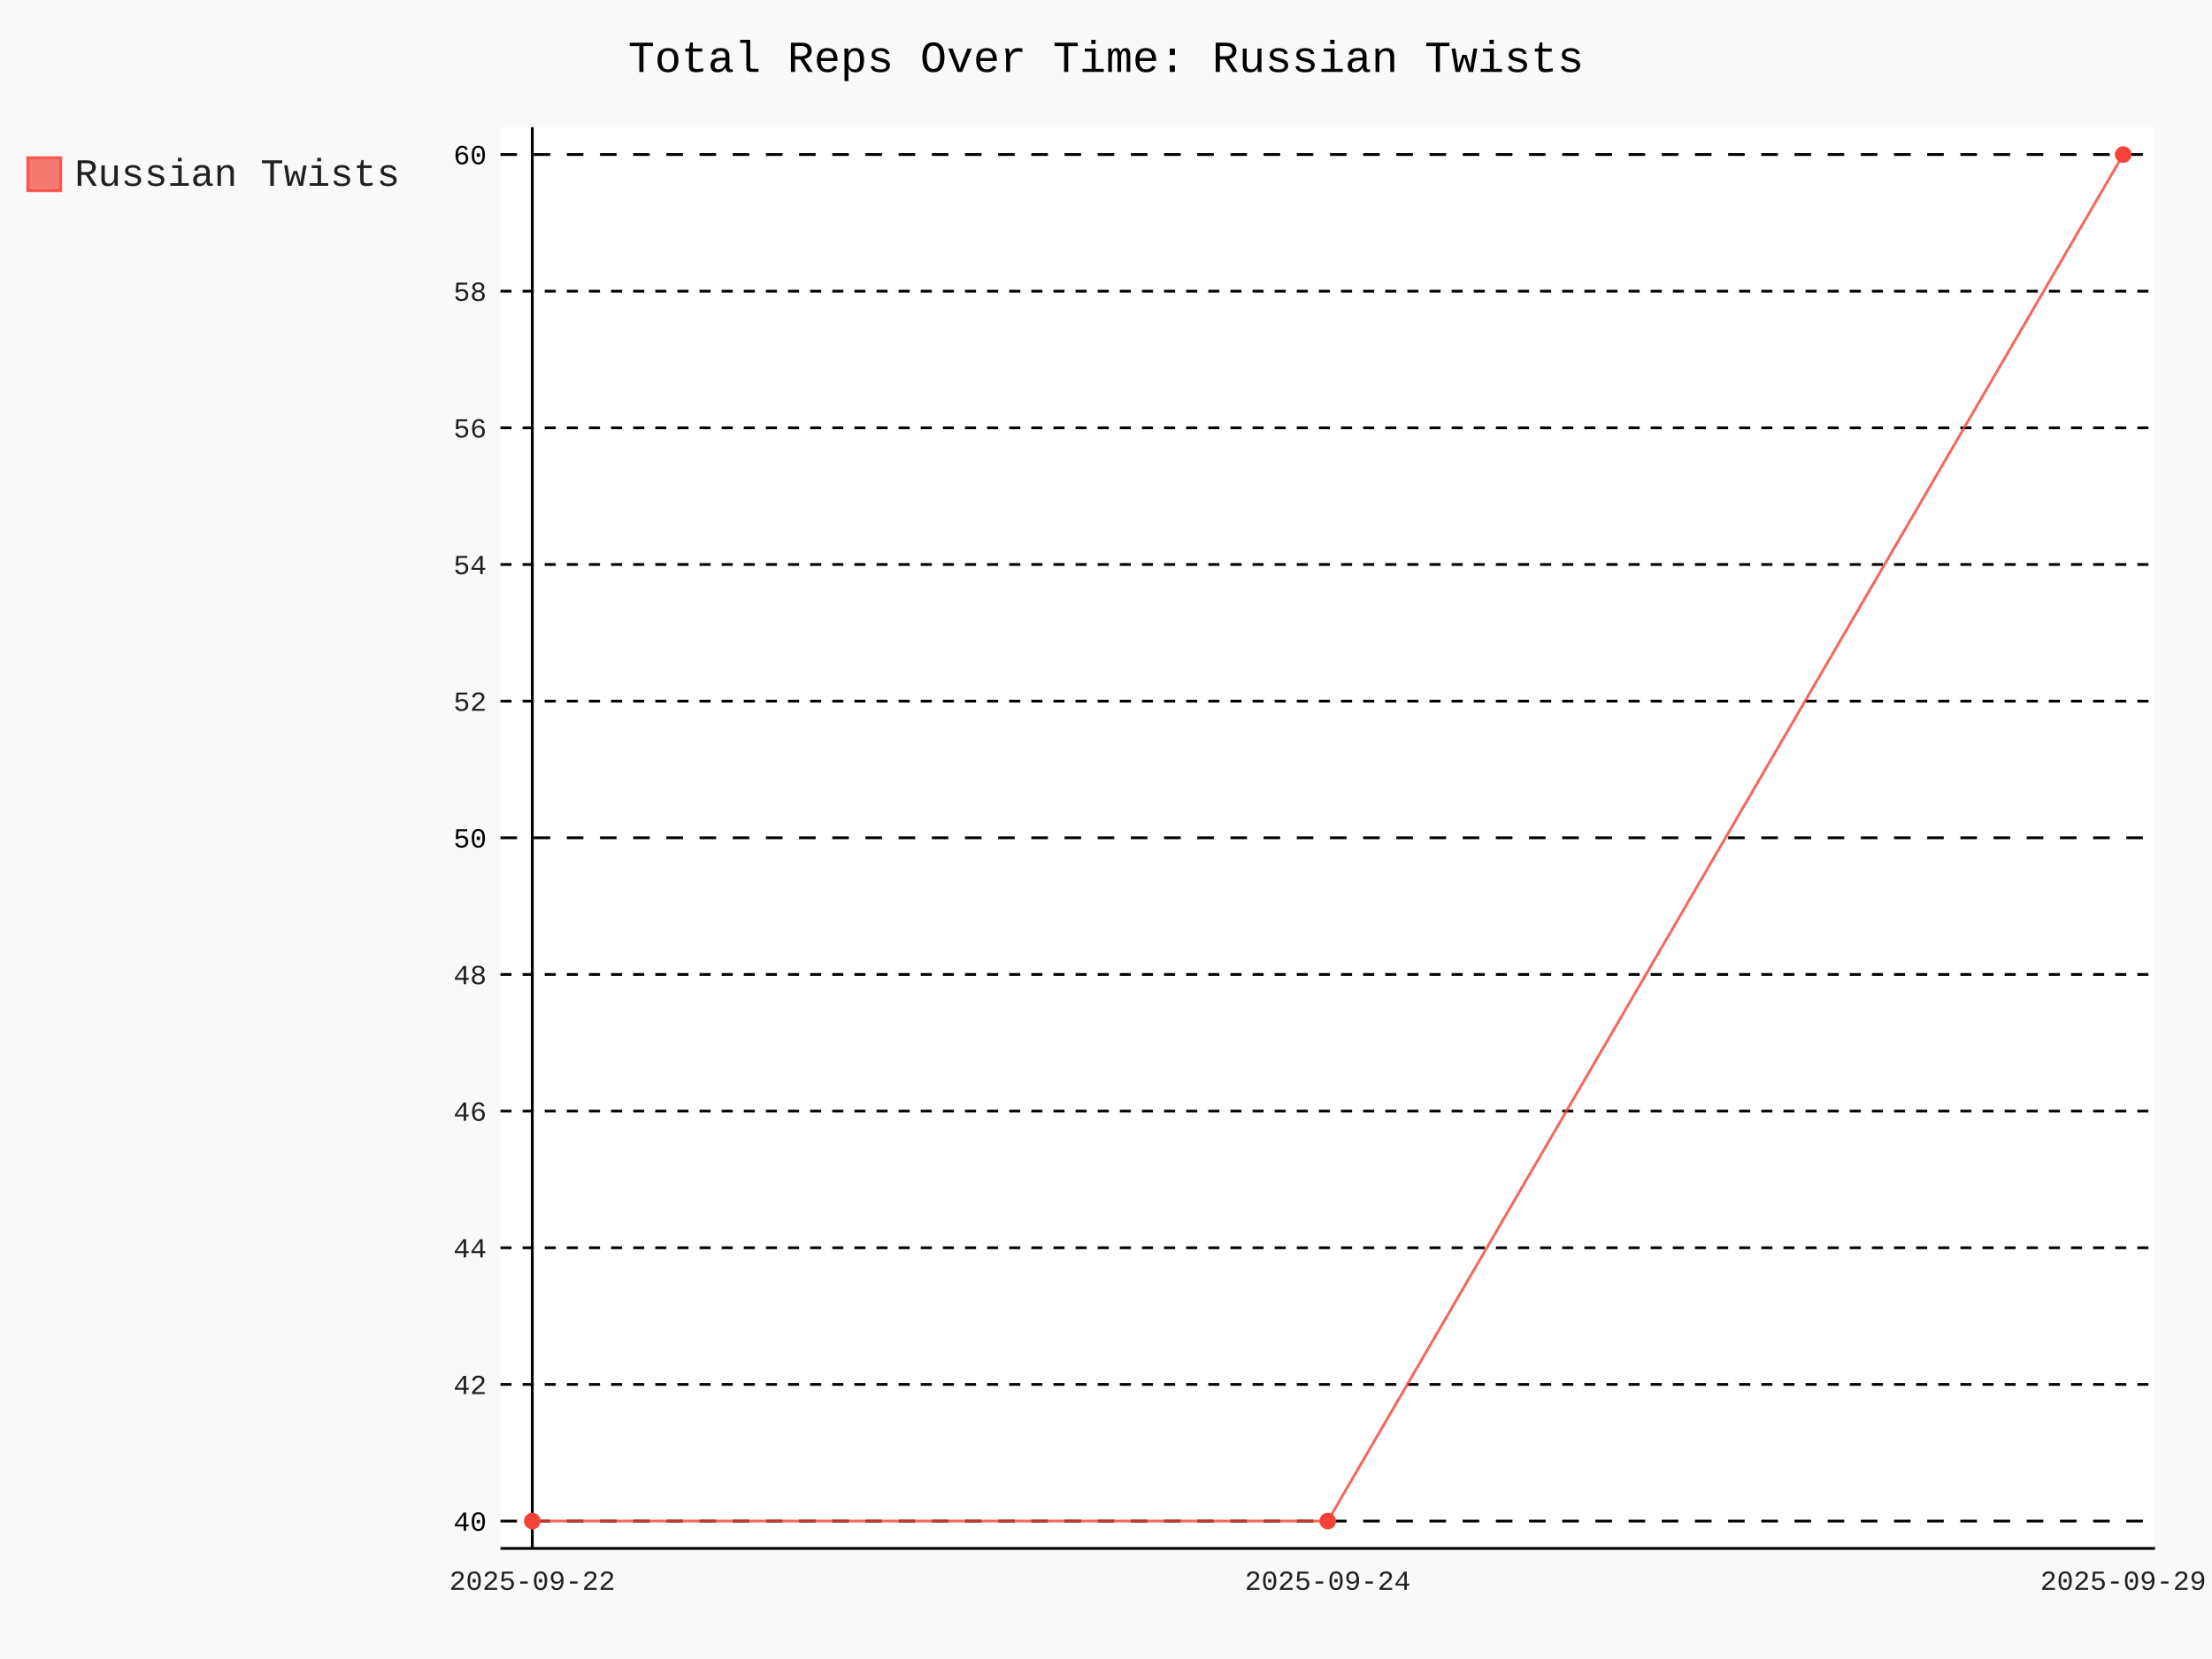
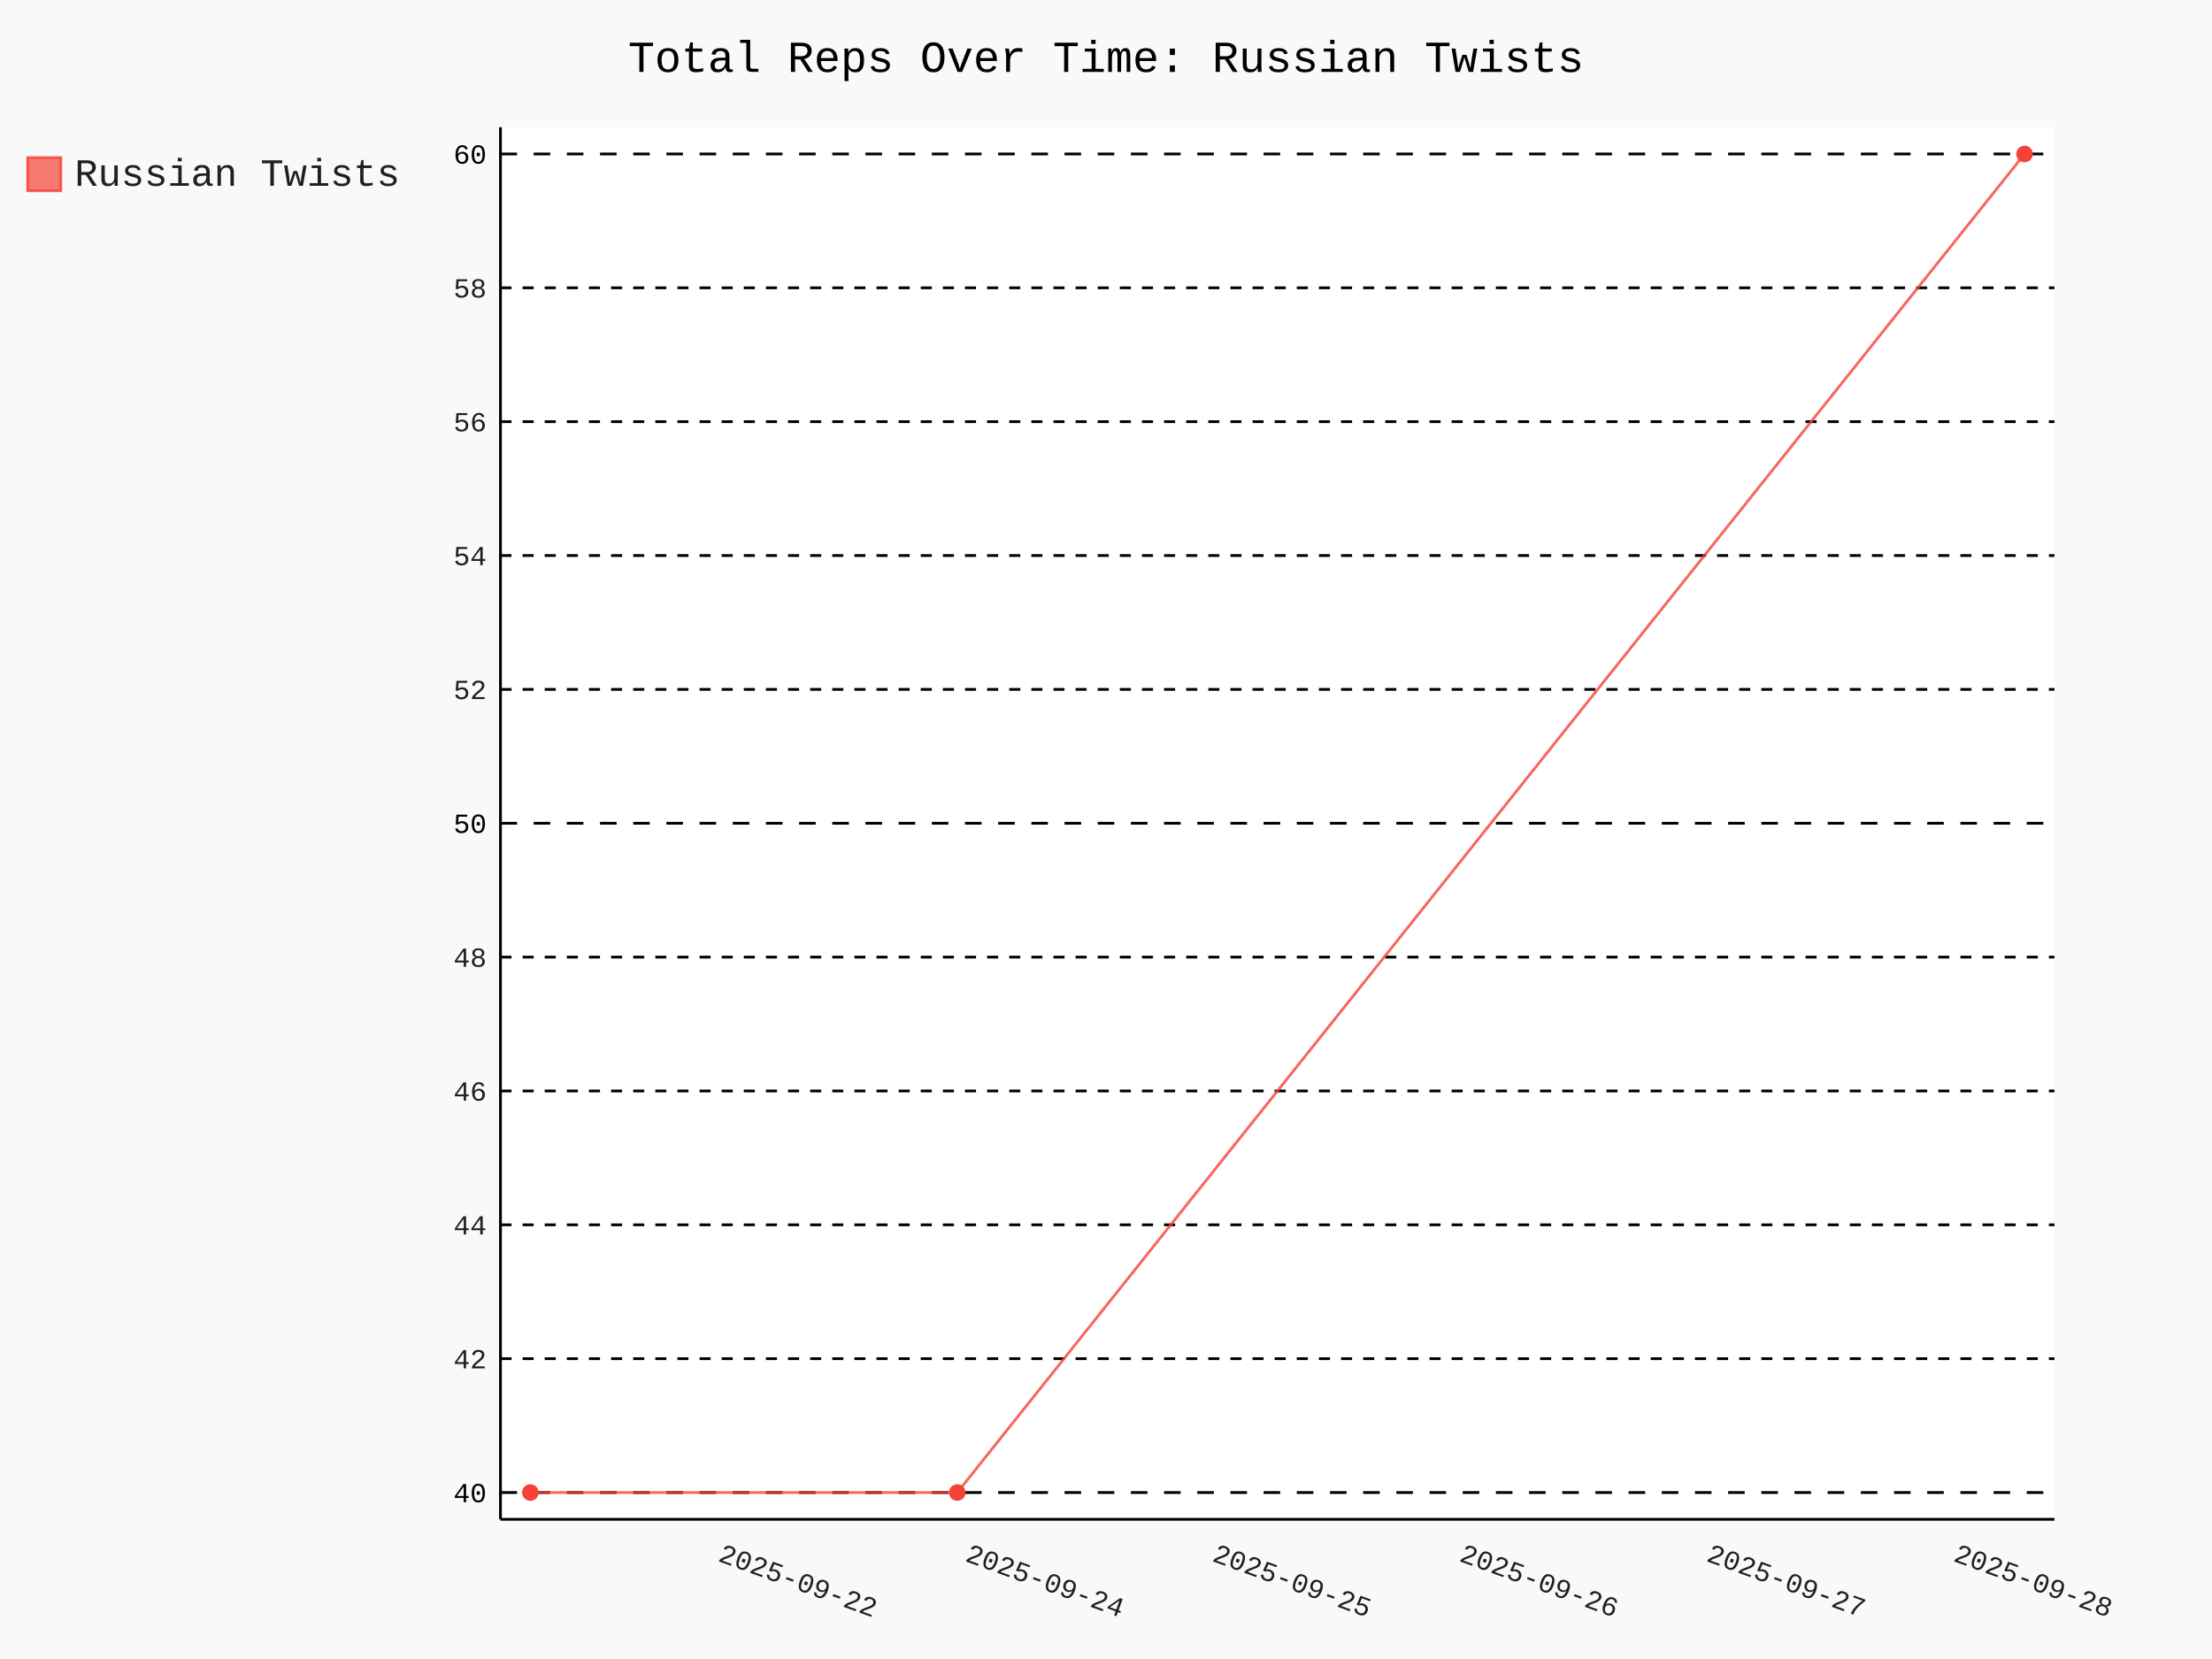
- <svg xmlns="http://www.w3.org/2000/svg" id="chart-0cc6ec06-fad6-493c-aedb-f7f81643b40a" class="pygal-chart" viewBox="0 0 800 600">
+ <svg xmlns="http://www.w3.org/2000/svg" id="chart-d15b24ae-3f56-4050-a2e7-521b091cee22" class="pygal-chart" viewBox="0 0 800 600">
  <defs>
-     <style type="text/css">#chart-0cc6ec06-fad6-493c-aedb-f7f81643b40a{-webkit-user-select:none;-webkit-font-smoothing:antialiased;font-family:Consolas,"Liberation Mono",Menlo,Courier,monospace}#chart-0cc6ec06-fad6-493c-aedb-f7f81643b40a .title{font-family:Consolas,"Liberation Mono",Menlo,Courier,monospace;font-size:16px}#chart-0cc6ec06-fad6-493c-aedb-f7f81643b40a .legends .legend text{font-family:Consolas,"Liberation Mono",Menlo,Courier,monospace;font-size:14px}#chart-0cc6ec06-fad6-493c-aedb-f7f81643b40a .axis text{font-family:Consolas,"Liberation Mono",Menlo,Courier,monospace;font-size:10px}#chart-0cc6ec06-fad6-493c-aedb-f7f81643b40a .axis text.major{font-family:Consolas,"Liberation Mono",Menlo,Courier,monospace;font-size:10px}#chart-0cc6ec06-fad6-493c-aedb-f7f81643b40a .text-overlay text.value{font-family:Consolas,"Liberation Mono",Menlo,Courier,monospace;font-size:16px}#chart-0cc6ec06-fad6-493c-aedb-f7f81643b40a .text-overlay text.label{font-family:Consolas,"Liberation Mono",Menlo,Courier,monospace;font-size:10px}#chart-0cc6ec06-fad6-493c-aedb-f7f81643b40a .tooltip{font-family:Consolas,"Liberation Mono",Menlo,Courier,monospace;font-size:14px}#chart-0cc6ec06-fad6-493c-aedb-f7f81643b40a text.no_data{font-family:Consolas,"Liberation Mono",Menlo,Courier,monospace;font-size:64px}
- #chart-0cc6ec06-fad6-493c-aedb-f7f81643b40a{background-color:rgba(249,249,249,1)}#chart-0cc6ec06-fad6-493c-aedb-f7f81643b40a path,#chart-0cc6ec06-fad6-493c-aedb-f7f81643b40a line,#chart-0cc6ec06-fad6-493c-aedb-f7f81643b40a rect,#chart-0cc6ec06-fad6-493c-aedb-f7f81643b40a circle{-webkit-transition:150ms;-moz-transition:150ms;transition:150ms}#chart-0cc6ec06-fad6-493c-aedb-f7f81643b40a .graph &gt; .background{fill:rgba(249,249,249,1)}#chart-0cc6ec06-fad6-493c-aedb-f7f81643b40a .plot &gt; .background{fill:rgba(255,255,255,1)}#chart-0cc6ec06-fad6-493c-aedb-f7f81643b40a .graph{fill:rgba(0,0,0,.87)}#chart-0cc6ec06-fad6-493c-aedb-f7f81643b40a text.no_data{fill:rgba(0,0,0,1)}#chart-0cc6ec06-fad6-493c-aedb-f7f81643b40a .title{fill:rgba(0,0,0,1)}#chart-0cc6ec06-fad6-493c-aedb-f7f81643b40a .legends .legend text{fill:rgba(0,0,0,.87)}#chart-0cc6ec06-fad6-493c-aedb-f7f81643b40a .legends .legend:hover text{fill:rgba(0,0,0,1)}#chart-0cc6ec06-fad6-493c-aedb-f7f81643b40a .axis .line{stroke:rgba(0,0,0,1)}#chart-0cc6ec06-fad6-493c-aedb-f7f81643b40a .axis .guide.line{stroke:rgba(0,0,0,.54)}#chart-0cc6ec06-fad6-493c-aedb-f7f81643b40a .axis .major.line{stroke:rgba(0,0,0,.87)}#chart-0cc6ec06-fad6-493c-aedb-f7f81643b40a .axis text.major{fill:rgba(0,0,0,1)}#chart-0cc6ec06-fad6-493c-aedb-f7f81643b40a .axis.y .guides:hover .guide.line,#chart-0cc6ec06-fad6-493c-aedb-f7f81643b40a .line-graph .axis.x .guides:hover .guide.line,#chart-0cc6ec06-fad6-493c-aedb-f7f81643b40a .stackedline-graph .axis.x .guides:hover .guide.line,#chart-0cc6ec06-fad6-493c-aedb-f7f81643b40a .xy-graph .axis.x .guides:hover .guide.line{stroke:rgba(0,0,0,1)}#chart-0cc6ec06-fad6-493c-aedb-f7f81643b40a .axis .guides:hover text{fill:rgba(0,0,0,1)}#chart-0cc6ec06-fad6-493c-aedb-f7f81643b40a .reactive{fill-opacity:.7;stroke-opacity:.8;stroke-width:1}#chart-0cc6ec06-fad6-493c-aedb-f7f81643b40a .ci{stroke:rgba(0,0,0,.87)}#chart-0cc6ec06-fad6-493c-aedb-f7f81643b40a .reactive.active,#chart-0cc6ec06-fad6-493c-aedb-f7f81643b40a .active .reactive{fill-opacity:.8;stroke-opacity:.9;stroke-width:4}#chart-0cc6ec06-fad6-493c-aedb-f7f81643b40a .ci .reactive.active{stroke-width:1.5}#chart-0cc6ec06-fad6-493c-aedb-f7f81643b40a .series text{fill:rgba(0,0,0,1)}#chart-0cc6ec06-fad6-493c-aedb-f7f81643b40a .tooltip rect{fill:rgba(255,255,255,1);stroke:rgba(0,0,0,1);-webkit-transition:opacity 150ms;-moz-transition:opacity 150ms;transition:opacity 150ms}#chart-0cc6ec06-fad6-493c-aedb-f7f81643b40a .tooltip .label{fill:rgba(0,0,0,.87)}#chart-0cc6ec06-fad6-493c-aedb-f7f81643b40a .tooltip .label{fill:rgba(0,0,0,.87)}#chart-0cc6ec06-fad6-493c-aedb-f7f81643b40a .tooltip .legend{font-size:.8em;fill:rgba(0,0,0,.54)}#chart-0cc6ec06-fad6-493c-aedb-f7f81643b40a .tooltip .x_label{font-size:.6em;fill:rgba(0,0,0,1)}#chart-0cc6ec06-fad6-493c-aedb-f7f81643b40a .tooltip .xlink{font-size:.5em;text-decoration:underline}#chart-0cc6ec06-fad6-493c-aedb-f7f81643b40a .tooltip .value{font-size:1.5em}#chart-0cc6ec06-fad6-493c-aedb-f7f81643b40a .bound{font-size:.5em}#chart-0cc6ec06-fad6-493c-aedb-f7f81643b40a .max-value{font-size:.75em;fill:rgba(0,0,0,.54)}#chart-0cc6ec06-fad6-493c-aedb-f7f81643b40a .map-element{fill:rgba(255,255,255,1);stroke:rgba(0,0,0,.54) !important}#chart-0cc6ec06-fad6-493c-aedb-f7f81643b40a .map-element .reactive{fill-opacity:inherit;stroke-opacity:inherit}#chart-0cc6ec06-fad6-493c-aedb-f7f81643b40a .color-0,#chart-0cc6ec06-fad6-493c-aedb-f7f81643b40a .color-0 a:visited{stroke:#F44336;fill:#F44336}#chart-0cc6ec06-fad6-493c-aedb-f7f81643b40a .text-overlay .color-0 text{fill:black}
- #chart-0cc6ec06-fad6-493c-aedb-f7f81643b40a text.no_data{text-anchor:middle}#chart-0cc6ec06-fad6-493c-aedb-f7f81643b40a .guide.line{fill:none}#chart-0cc6ec06-fad6-493c-aedb-f7f81643b40a .centered{text-anchor:middle}#chart-0cc6ec06-fad6-493c-aedb-f7f81643b40a .title{text-anchor:middle}#chart-0cc6ec06-fad6-493c-aedb-f7f81643b40a .legends .legend text{fill-opacity:1}#chart-0cc6ec06-fad6-493c-aedb-f7f81643b40a .axis.x text{text-anchor:middle}#chart-0cc6ec06-fad6-493c-aedb-f7f81643b40a .axis.x:not(.web) text[transform]{text-anchor:start}#chart-0cc6ec06-fad6-493c-aedb-f7f81643b40a .axis.x:not(.web) text[transform].backwards{text-anchor:end}#chart-0cc6ec06-fad6-493c-aedb-f7f81643b40a .axis.y text{text-anchor:end}#chart-0cc6ec06-fad6-493c-aedb-f7f81643b40a .axis.y text[transform].backwards{text-anchor:start}#chart-0cc6ec06-fad6-493c-aedb-f7f81643b40a .axis.y2 text{text-anchor:start}#chart-0cc6ec06-fad6-493c-aedb-f7f81643b40a .axis.y2 text[transform].backwards{text-anchor:end}#chart-0cc6ec06-fad6-493c-aedb-f7f81643b40a .axis .guide.line{stroke-dasharray:4,4;stroke:black}#chart-0cc6ec06-fad6-493c-aedb-f7f81643b40a .axis .major.guide.line{stroke-dasharray:6,6;stroke:black}#chart-0cc6ec06-fad6-493c-aedb-f7f81643b40a .horizontal .axis.y .guide.line,#chart-0cc6ec06-fad6-493c-aedb-f7f81643b40a .horizontal .axis.y2 .guide.line,#chart-0cc6ec06-fad6-493c-aedb-f7f81643b40a .vertical .axis.x .guide.line{opacity:0}#chart-0cc6ec06-fad6-493c-aedb-f7f81643b40a .horizontal .axis.always_show .guide.line,#chart-0cc6ec06-fad6-493c-aedb-f7f81643b40a .vertical .axis.always_show .guide.line{opacity:1 !important}#chart-0cc6ec06-fad6-493c-aedb-f7f81643b40a .axis.y .guides:hover .guide.line,#chart-0cc6ec06-fad6-493c-aedb-f7f81643b40a .axis.y2 .guides:hover .guide.line,#chart-0cc6ec06-fad6-493c-aedb-f7f81643b40a .axis.x .guides:hover .guide.line{opacity:1}#chart-0cc6ec06-fad6-493c-aedb-f7f81643b40a .axis .guides:hover text{opacity:1}#chart-0cc6ec06-fad6-493c-aedb-f7f81643b40a .nofill{fill:none}#chart-0cc6ec06-fad6-493c-aedb-f7f81643b40a .subtle-fill{fill-opacity:.2}#chart-0cc6ec06-fad6-493c-aedb-f7f81643b40a .dot{stroke-width:1px;fill-opacity:1;stroke-opacity:1}#chart-0cc6ec06-fad6-493c-aedb-f7f81643b40a .dot.active{stroke-width:5px}#chart-0cc6ec06-fad6-493c-aedb-f7f81643b40a .dot.negative{fill:transparent}#chart-0cc6ec06-fad6-493c-aedb-f7f81643b40a text,#chart-0cc6ec06-fad6-493c-aedb-f7f81643b40a tspan{stroke:none !important}#chart-0cc6ec06-fad6-493c-aedb-f7f81643b40a .series text.active{opacity:1}#chart-0cc6ec06-fad6-493c-aedb-f7f81643b40a .tooltip rect{fill-opacity:.95;stroke-width:.5}#chart-0cc6ec06-fad6-493c-aedb-f7f81643b40a .tooltip text{fill-opacity:1}#chart-0cc6ec06-fad6-493c-aedb-f7f81643b40a .showable{visibility:hidden}#chart-0cc6ec06-fad6-493c-aedb-f7f81643b40a .showable.shown{visibility:visible}#chart-0cc6ec06-fad6-493c-aedb-f7f81643b40a .gauge-background{fill:rgba(229,229,229,1);stroke:none}#chart-0cc6ec06-fad6-493c-aedb-f7f81643b40a .bg-lines{stroke:rgba(249,249,249,1);stroke-width:2px}</style>
+     <style type="text/css">#chart-d15b24ae-3f56-4050-a2e7-521b091cee22{-webkit-user-select:none;-webkit-font-smoothing:antialiased;font-family:Consolas,"Liberation Mono",Menlo,Courier,monospace}#chart-d15b24ae-3f56-4050-a2e7-521b091cee22 .title{font-family:Consolas,"Liberation Mono",Menlo,Courier,monospace;font-size:16px}#chart-d15b24ae-3f56-4050-a2e7-521b091cee22 .legends .legend text{font-family:Consolas,"Liberation Mono",Menlo,Courier,monospace;font-size:14px}#chart-d15b24ae-3f56-4050-a2e7-521b091cee22 .axis text{font-family:Consolas,"Liberation Mono",Menlo,Courier,monospace;font-size:10px}#chart-d15b24ae-3f56-4050-a2e7-521b091cee22 .axis text.major{font-family:Consolas,"Liberation Mono",Menlo,Courier,monospace;font-size:10px}#chart-d15b24ae-3f56-4050-a2e7-521b091cee22 .text-overlay text.value{font-family:Consolas,"Liberation Mono",Menlo,Courier,monospace;font-size:16px}#chart-d15b24ae-3f56-4050-a2e7-521b091cee22 .text-overlay text.label{font-family:Consolas,"Liberation Mono",Menlo,Courier,monospace;font-size:10px}#chart-d15b24ae-3f56-4050-a2e7-521b091cee22 .tooltip{font-family:Consolas,"Liberation Mono",Menlo,Courier,monospace;font-size:14px}#chart-d15b24ae-3f56-4050-a2e7-521b091cee22 text.no_data{font-family:Consolas,"Liberation Mono",Menlo,Courier,monospace;font-size:64px}
+ #chart-d15b24ae-3f56-4050-a2e7-521b091cee22{background-color:rgba(249,249,249,1)}#chart-d15b24ae-3f56-4050-a2e7-521b091cee22 path,#chart-d15b24ae-3f56-4050-a2e7-521b091cee22 line,#chart-d15b24ae-3f56-4050-a2e7-521b091cee22 rect,#chart-d15b24ae-3f56-4050-a2e7-521b091cee22 circle{-webkit-transition:150ms;-moz-transition:150ms;transition:150ms}#chart-d15b24ae-3f56-4050-a2e7-521b091cee22 .graph &gt; .background{fill:rgba(249,249,249,1)}#chart-d15b24ae-3f56-4050-a2e7-521b091cee22 .plot &gt; .background{fill:rgba(255,255,255,1)}#chart-d15b24ae-3f56-4050-a2e7-521b091cee22 .graph{fill:rgba(0,0,0,.87)}#chart-d15b24ae-3f56-4050-a2e7-521b091cee22 text.no_data{fill:rgba(0,0,0,1)}#chart-d15b24ae-3f56-4050-a2e7-521b091cee22 .title{fill:rgba(0,0,0,1)}#chart-d15b24ae-3f56-4050-a2e7-521b091cee22 .legends .legend text{fill:rgba(0,0,0,.87)}#chart-d15b24ae-3f56-4050-a2e7-521b091cee22 .legends .legend:hover text{fill:rgba(0,0,0,1)}#chart-d15b24ae-3f56-4050-a2e7-521b091cee22 .axis .line{stroke:rgba(0,0,0,1)}#chart-d15b24ae-3f56-4050-a2e7-521b091cee22 .axis .guide.line{stroke:rgba(0,0,0,.54)}#chart-d15b24ae-3f56-4050-a2e7-521b091cee22 .axis .major.line{stroke:rgba(0,0,0,.87)}#chart-d15b24ae-3f56-4050-a2e7-521b091cee22 .axis text.major{fill:rgba(0,0,0,1)}#chart-d15b24ae-3f56-4050-a2e7-521b091cee22 .axis.y .guides:hover .guide.line,#chart-d15b24ae-3f56-4050-a2e7-521b091cee22 .line-graph .axis.x .guides:hover .guide.line,#chart-d15b24ae-3f56-4050-a2e7-521b091cee22 .stackedline-graph .axis.x .guides:hover .guide.line,#chart-d15b24ae-3f56-4050-a2e7-521b091cee22 .xy-graph .axis.x .guides:hover .guide.line{stroke:rgba(0,0,0,1)}#chart-d15b24ae-3f56-4050-a2e7-521b091cee22 .axis .guides:hover text{fill:rgba(0,0,0,1)}#chart-d15b24ae-3f56-4050-a2e7-521b091cee22 .reactive{fill-opacity:.7;stroke-opacity:.8;stroke-width:1}#chart-d15b24ae-3f56-4050-a2e7-521b091cee22 .ci{stroke:rgba(0,0,0,.87)}#chart-d15b24ae-3f56-4050-a2e7-521b091cee22 .reactive.active,#chart-d15b24ae-3f56-4050-a2e7-521b091cee22 .active .reactive{fill-opacity:.8;stroke-opacity:.9;stroke-width:4}#chart-d15b24ae-3f56-4050-a2e7-521b091cee22 .ci .reactive.active{stroke-width:1.5}#chart-d15b24ae-3f56-4050-a2e7-521b091cee22 .series text{fill:rgba(0,0,0,1)}#chart-d15b24ae-3f56-4050-a2e7-521b091cee22 .tooltip rect{fill:rgba(255,255,255,1);stroke:rgba(0,0,0,1);-webkit-transition:opacity 150ms;-moz-transition:opacity 150ms;transition:opacity 150ms}#chart-d15b24ae-3f56-4050-a2e7-521b091cee22 .tooltip .label{fill:rgba(0,0,0,.87)}#chart-d15b24ae-3f56-4050-a2e7-521b091cee22 .tooltip .label{fill:rgba(0,0,0,.87)}#chart-d15b24ae-3f56-4050-a2e7-521b091cee22 .tooltip .legend{font-size:.8em;fill:rgba(0,0,0,.54)}#chart-d15b24ae-3f56-4050-a2e7-521b091cee22 .tooltip .x_label{font-size:.6em;fill:rgba(0,0,0,1)}#chart-d15b24ae-3f56-4050-a2e7-521b091cee22 .tooltip .xlink{font-size:.5em;text-decoration:underline}#chart-d15b24ae-3f56-4050-a2e7-521b091cee22 .tooltip .value{font-size:1.5em}#chart-d15b24ae-3f56-4050-a2e7-521b091cee22 .bound{font-size:.5em}#chart-d15b24ae-3f56-4050-a2e7-521b091cee22 .max-value{font-size:.75em;fill:rgba(0,0,0,.54)}#chart-d15b24ae-3f56-4050-a2e7-521b091cee22 .map-element{fill:rgba(255,255,255,1);stroke:rgba(0,0,0,.54) !important}#chart-d15b24ae-3f56-4050-a2e7-521b091cee22 .map-element .reactive{fill-opacity:inherit;stroke-opacity:inherit}#chart-d15b24ae-3f56-4050-a2e7-521b091cee22 .color-0,#chart-d15b24ae-3f56-4050-a2e7-521b091cee22 .color-0 a:visited{stroke:#F44336;fill:#F44336}#chart-d15b24ae-3f56-4050-a2e7-521b091cee22 .text-overlay .color-0 text{fill:black}
+ #chart-d15b24ae-3f56-4050-a2e7-521b091cee22 text.no_data{text-anchor:middle}#chart-d15b24ae-3f56-4050-a2e7-521b091cee22 .guide.line{fill:none}#chart-d15b24ae-3f56-4050-a2e7-521b091cee22 .centered{text-anchor:middle}#chart-d15b24ae-3f56-4050-a2e7-521b091cee22 .title{text-anchor:middle}#chart-d15b24ae-3f56-4050-a2e7-521b091cee22 .legends .legend text{fill-opacity:1}#chart-d15b24ae-3f56-4050-a2e7-521b091cee22 .axis.x text{text-anchor:middle}#chart-d15b24ae-3f56-4050-a2e7-521b091cee22 .axis.x:not(.web) text[transform]{text-anchor:start}#chart-d15b24ae-3f56-4050-a2e7-521b091cee22 .axis.x:not(.web) text[transform].backwards{text-anchor:end}#chart-d15b24ae-3f56-4050-a2e7-521b091cee22 .axis.y text{text-anchor:end}#chart-d15b24ae-3f56-4050-a2e7-521b091cee22 .axis.y text[transform].backwards{text-anchor:start}#chart-d15b24ae-3f56-4050-a2e7-521b091cee22 .axis.y2 text{text-anchor:start}#chart-d15b24ae-3f56-4050-a2e7-521b091cee22 .axis.y2 text[transform].backwards{text-anchor:end}#chart-d15b24ae-3f56-4050-a2e7-521b091cee22 .axis .guide.line{stroke-dasharray:4,4;stroke:black}#chart-d15b24ae-3f56-4050-a2e7-521b091cee22 .axis .major.guide.line{stroke-dasharray:6,6;stroke:black}#chart-d15b24ae-3f56-4050-a2e7-521b091cee22 .horizontal .axis.y .guide.line,#chart-d15b24ae-3f56-4050-a2e7-521b091cee22 .horizontal .axis.y2 .guide.line,#chart-d15b24ae-3f56-4050-a2e7-521b091cee22 .vertical .axis.x .guide.line{opacity:0}#chart-d15b24ae-3f56-4050-a2e7-521b091cee22 .horizontal .axis.always_show .guide.line,#chart-d15b24ae-3f56-4050-a2e7-521b091cee22 .vertical .axis.always_show .guide.line{opacity:1 !important}#chart-d15b24ae-3f56-4050-a2e7-521b091cee22 .axis.y .guides:hover .guide.line,#chart-d15b24ae-3f56-4050-a2e7-521b091cee22 .axis.y2 .guides:hover .guide.line,#chart-d15b24ae-3f56-4050-a2e7-521b091cee22 .axis.x .guides:hover .guide.line{opacity:1}#chart-d15b24ae-3f56-4050-a2e7-521b091cee22 .axis .guides:hover text{opacity:1}#chart-d15b24ae-3f56-4050-a2e7-521b091cee22 .nofill{fill:none}#chart-d15b24ae-3f56-4050-a2e7-521b091cee22 .subtle-fill{fill-opacity:.2}#chart-d15b24ae-3f56-4050-a2e7-521b091cee22 .dot{stroke-width:1px;fill-opacity:1;stroke-opacity:1}#chart-d15b24ae-3f56-4050-a2e7-521b091cee22 .dot.active{stroke-width:5px}#chart-d15b24ae-3f56-4050-a2e7-521b091cee22 .dot.negative{fill:transparent}#chart-d15b24ae-3f56-4050-a2e7-521b091cee22 text,#chart-d15b24ae-3f56-4050-a2e7-521b091cee22 tspan{stroke:none !important}#chart-d15b24ae-3f56-4050-a2e7-521b091cee22 .series text.active{opacity:1}#chart-d15b24ae-3f56-4050-a2e7-521b091cee22 .tooltip rect{fill-opacity:.95;stroke-width:.5}#chart-d15b24ae-3f56-4050-a2e7-521b091cee22 .tooltip text{fill-opacity:1}#chart-d15b24ae-3f56-4050-a2e7-521b091cee22 .showable{visibility:hidden}#chart-d15b24ae-3f56-4050-a2e7-521b091cee22 .showable.shown{visibility:visible}#chart-d15b24ae-3f56-4050-a2e7-521b091cee22 .gauge-background{fill:rgba(229,229,229,1);stroke:none}#chart-d15b24ae-3f56-4050-a2e7-521b091cee22 .bg-lines{stroke:rgba(249,249,249,1);stroke-width:2px}</style>
  </defs>
-   <g class="graph line-graph vertical">
+   <g class="graph xy-graph vertical">
    <rect x="0" y="0" width="800" height="600" class="background" />
    <g transform="translate(181, 46)" class="plot">
-       <rect x="0" y="0" width="598.4" height="514" class="background" />
+       <rect x="0" y="0" width="562.018" height="503.479" class="background" />
      <g class="axis y always_show">
-         <path d="M0 514 h598.4" class="line" />
+         <path d="M0 503.479 h562.018" class="line" />
        <g class="guides">
-           <path d="M0 504.115 h598.4" class="major guide line" />
-           <text x="-5" y="507.615" class="major">40</text>
+           <path d="M0 493.797 h562.018" class="major guide line" />
+           <text x="-5" y="497.297" class="major">40</text>
        </g>
        <g class="guides">
-           <path d="M0 454.692 h598.4" class="guide line" />
-           <text x="-5" y="458.192" class="">42</text>
+           <path d="M0 445.385 h562.018" class="guide line" />
+           <text x="-5" y="448.885" class="">42</text>
        </g>
        <g class="guides">
-           <path d="M0 405.269 h598.4" class="guide line" />
-           <text x="-5" y="408.769" class="">44</text>
+           <path d="M0 396.974 h562.018" class="guide line" />
+           <text x="-5" y="400.474" class="">44</text>
        </g>
        <g class="guides">
-           <path d="M0 355.846 h598.4" class="guide line" />
-           <text x="-5" y="359.346" class="">46</text>
+           <path d="M0 348.562 h562.018" class="guide line" />
+           <text x="-5" y="352.062" class="">46</text>
        </g>
        <g class="guides">
-           <path d="M0 306.423 h598.4" class="guide line" />
-           <text x="-5" y="309.923" class="">48</text>
+           <path d="M0 300.151 h562.018" class="guide line" />
+           <text x="-5" y="303.651" class="">48</text>
        </g>
        <g class="guides">
-           <path d="M0 257 h598.4" class="major guide line" />
-           <text x="-5" y="260.5" class="major">50</text>
+           <path d="M0 251.739 h562.018" class="major guide line" />
+           <text x="-5" y="255.239" class="major">50</text>
        </g>
        <g class="guides">
-           <path d="M0 207.577 h598.4" class="guide line" />
-           <text x="-5" y="211.077" class="">52</text>
+           <path d="M0 203.328 h562.018" class="guide line" />
+           <text x="-5" y="206.828" class="">52</text>
        </g>
        <g class="guides">
-           <path d="M0 158.154 h598.4" class="guide line" />
-           <text x="-5" y="161.654" class="">54</text>
+           <path d="M0 154.917 h562.018" class="guide line" />
+           <text x="-5" y="158.417" class="">54</text>
        </g>
        <g class="guides">
-           <path d="M0 108.731 h598.4" class="guide line" />
-           <text x="-5" y="112.231" class="">56</text>
+           <path d="M0 106.505 h562.018" class="guide line" />
+           <text x="-5" y="110.005" class="">56</text>
        </g>
        <g class="guides">
-           <path d="M0 59.308 h598.4" class="guide line" />
-           <text x="-5" y="62.808" class="">58</text>
+           <path d="M0 58.094 h562.018" class="guide line" />
+           <text x="-5" y="61.594" class="">58</text>
        </g>
        <g class="guides">
-           <path d="M0 9.885 h598.4" class="major guide line" />
-           <text x="-5" y="13.385" class="major">60</text>
+           <path d="M0 9.682 h562.018" class="major guide line" />
+           <text x="-5" y="13.182" class="major">60</text>
        </g>
      </g>
      <g class="axis x">
+         <path d="M0 0 v503.479" class="line" />
        <g class="guides">
-           <path d="M11.508 0 v514" class="line" />
-           <text x="11.508" y="529.0" class="">2025-09-22</text>
+           <path d="M78.358 0 v503.479" class="guide line" />
+           <text x="78.358" y="518.479" class="" transform="rotate(20 78.35834 518.4788)">2025-09-22</text>
        </g>
        <g class="guides">
-           <path d="M299.2 0 v514" class="guide line" />
-           <text x="299.2" y="529.0" class="">2025-09-24</text>
+           <path d="M167.711 0 v503.479" class="guide line" />
+           <text x="167.711" y="518.479" class="" transform="rotate(20 167.7106 518.4788)">2025-09-24</text>
        </g>
        <g class="guides">
-           <path d="M586.892 0 v514" class="guide line" />
-           <text x="586.892" y="529.0" class="">2025-09-29</text>
+           <path d="M257.063 0 v503.479" class="guide line" />
+           <text x="257.063" y="518.479" class="" transform="rotate(20 257.0628 518.4788)">2025-09-25</text>
+         </g>
+         <g class="guides">
+           <path d="M346.415 0 v503.479" class="guide line" />
+           <text x="346.415" y="518.479" class="" transform="rotate(20 346.4151 518.4788)">2025-09-26</text>
+         </g>
+         <g class="guides">
+           <path d="M435.767 0 v503.479" class="guide line" />
+           <text x="435.767" y="518.479" class="" transform="rotate(20 435.7673 518.4788)">2025-09-27</text>
+         </g>
+         <g class="guides">
+           <path d="M525.12 0 v503.479" class="guide line" />
+           <text x="525.12" y="518.479" class="" transform="rotate(20 525.1195 518.4788)">2025-09-28</text>
        </g>
      </g>
      <g class="series serie-0 color-0">
-         <path d="M11.508 504.115 L299.2 504.115 586.892 9.885" class="line reactive nofill" />
+         <path d="M10.808 493.797 L165.209 493.797 551.21 9.682" class="line reactive nofill" />
      </g>
    </g>
    <g class="titles">
      <text x="400.0" y="26" class="title plot_title">Total Reps Over Time: Russian Twists</text>
    </g>
    <g transform="translate(181, 46)" class="plot overlay">
      <g class="series serie-0 color-0">
        <g class="dots">
-           <circle cx="11.508" cy="504.115" r="2.5" class="dot reactive tooltip-trigger" />
+           <circle cx="10.808" cy="493.797" r="2.5" class="dot reactive tooltip-trigger" />
        </g>
        <g class="dots">
-           <circle cx="299.2" cy="504.115" r="2.5" class="dot reactive tooltip-trigger" />
+           <circle cx="165.209" cy="493.797" r="2.5" class="dot reactive tooltip-trigger" />
        </g>
        <g class="dots">
-           <circle cx="586.892" cy="9.885" r="2.5" class="dot reactive tooltip-trigger" />
+           <circle cx="551.21" cy="9.682" r="2.5" class="dot reactive tooltip-trigger" />
        </g>
      </g>
    </g>
    <g transform="translate(181, 46)" class="plot text-overlay">
      <g class="series serie-0 color-0" />
    </g>
    <g transform="translate(181, 46)" class="plot tooltip-overlay">
      <g transform="translate(0 0)" style="opacity: 0" class="tooltip">
        <rect rx="0" ry="0" width="0" height="0" class="tooltip-box" />
        <g class="text" />
      </g>
    </g>
    <g transform="translate(10, 56)" class="legends">
      <g id="activate-serie-0" class="legend reactive activate-serie">
        <rect x="0.0" y="1.0" width="12" height="12" class="color-0 reactive" />
        <text x="17.0" y="11.2">Russian Twists</text>
      </g>
    </g>
-     <g transform="translate(790, 56)" class="legends" />
+     <g transform="translate(753, 56)" class="legends" />
  </g>
</svg>
